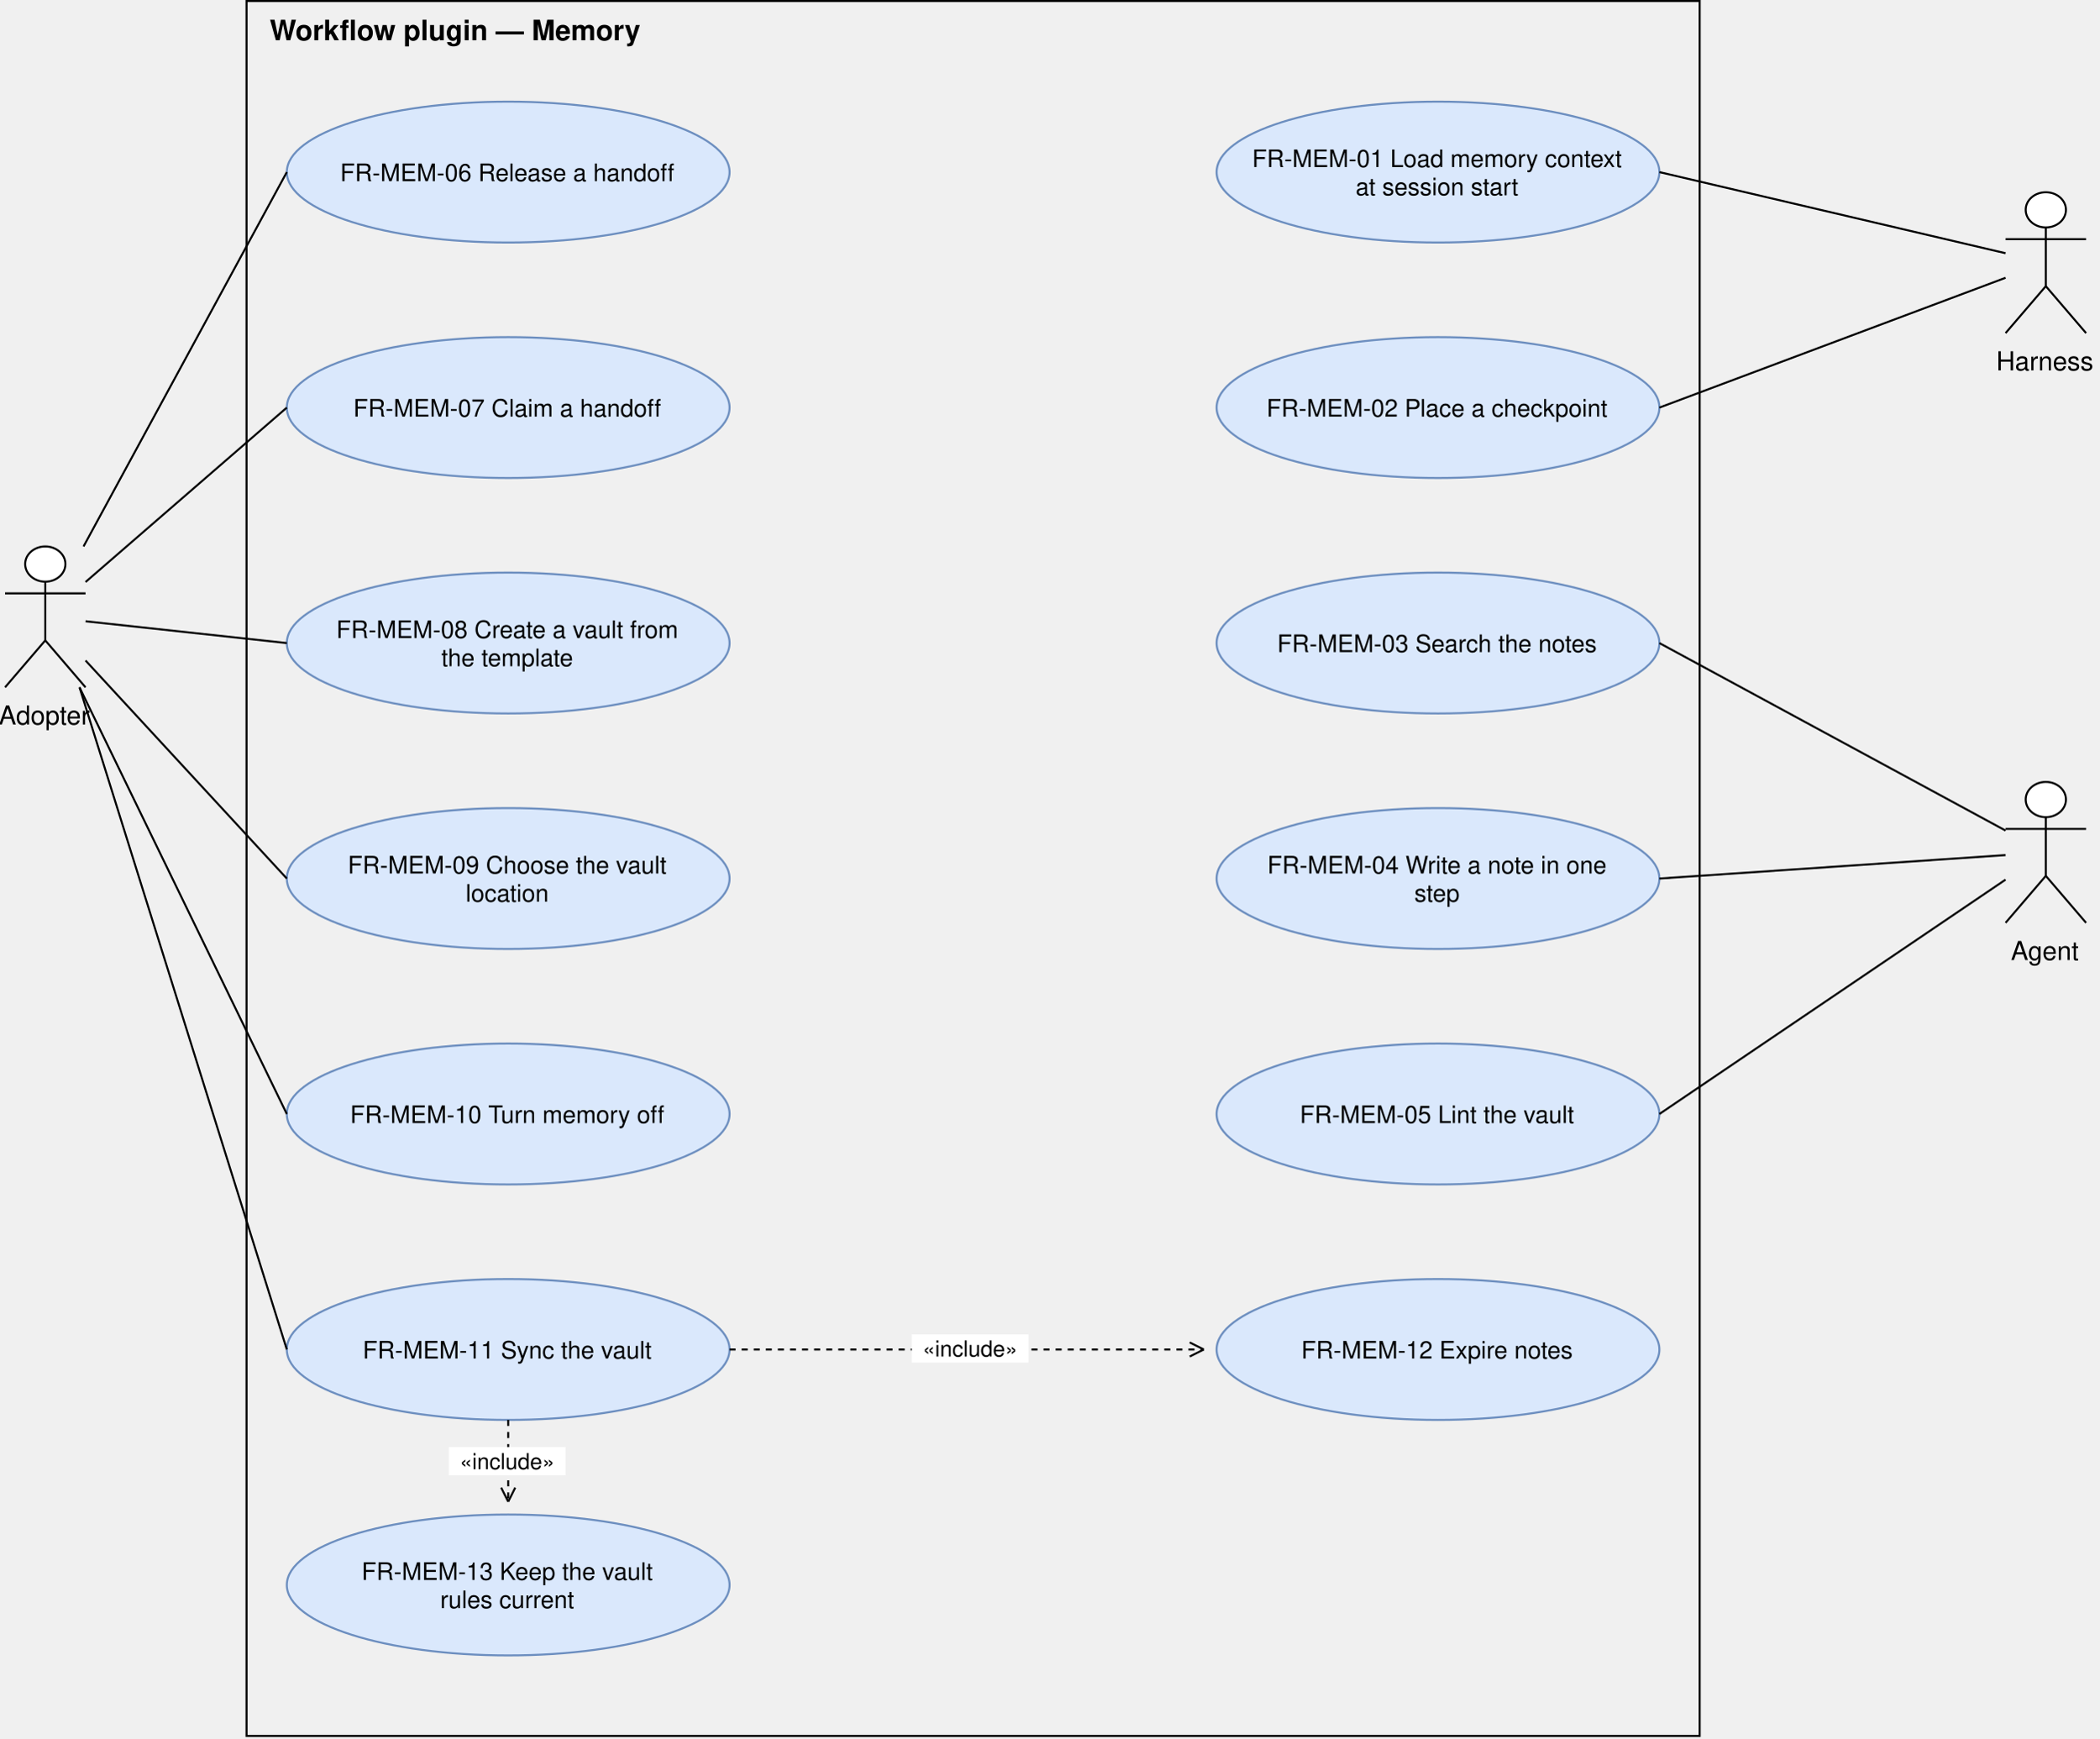
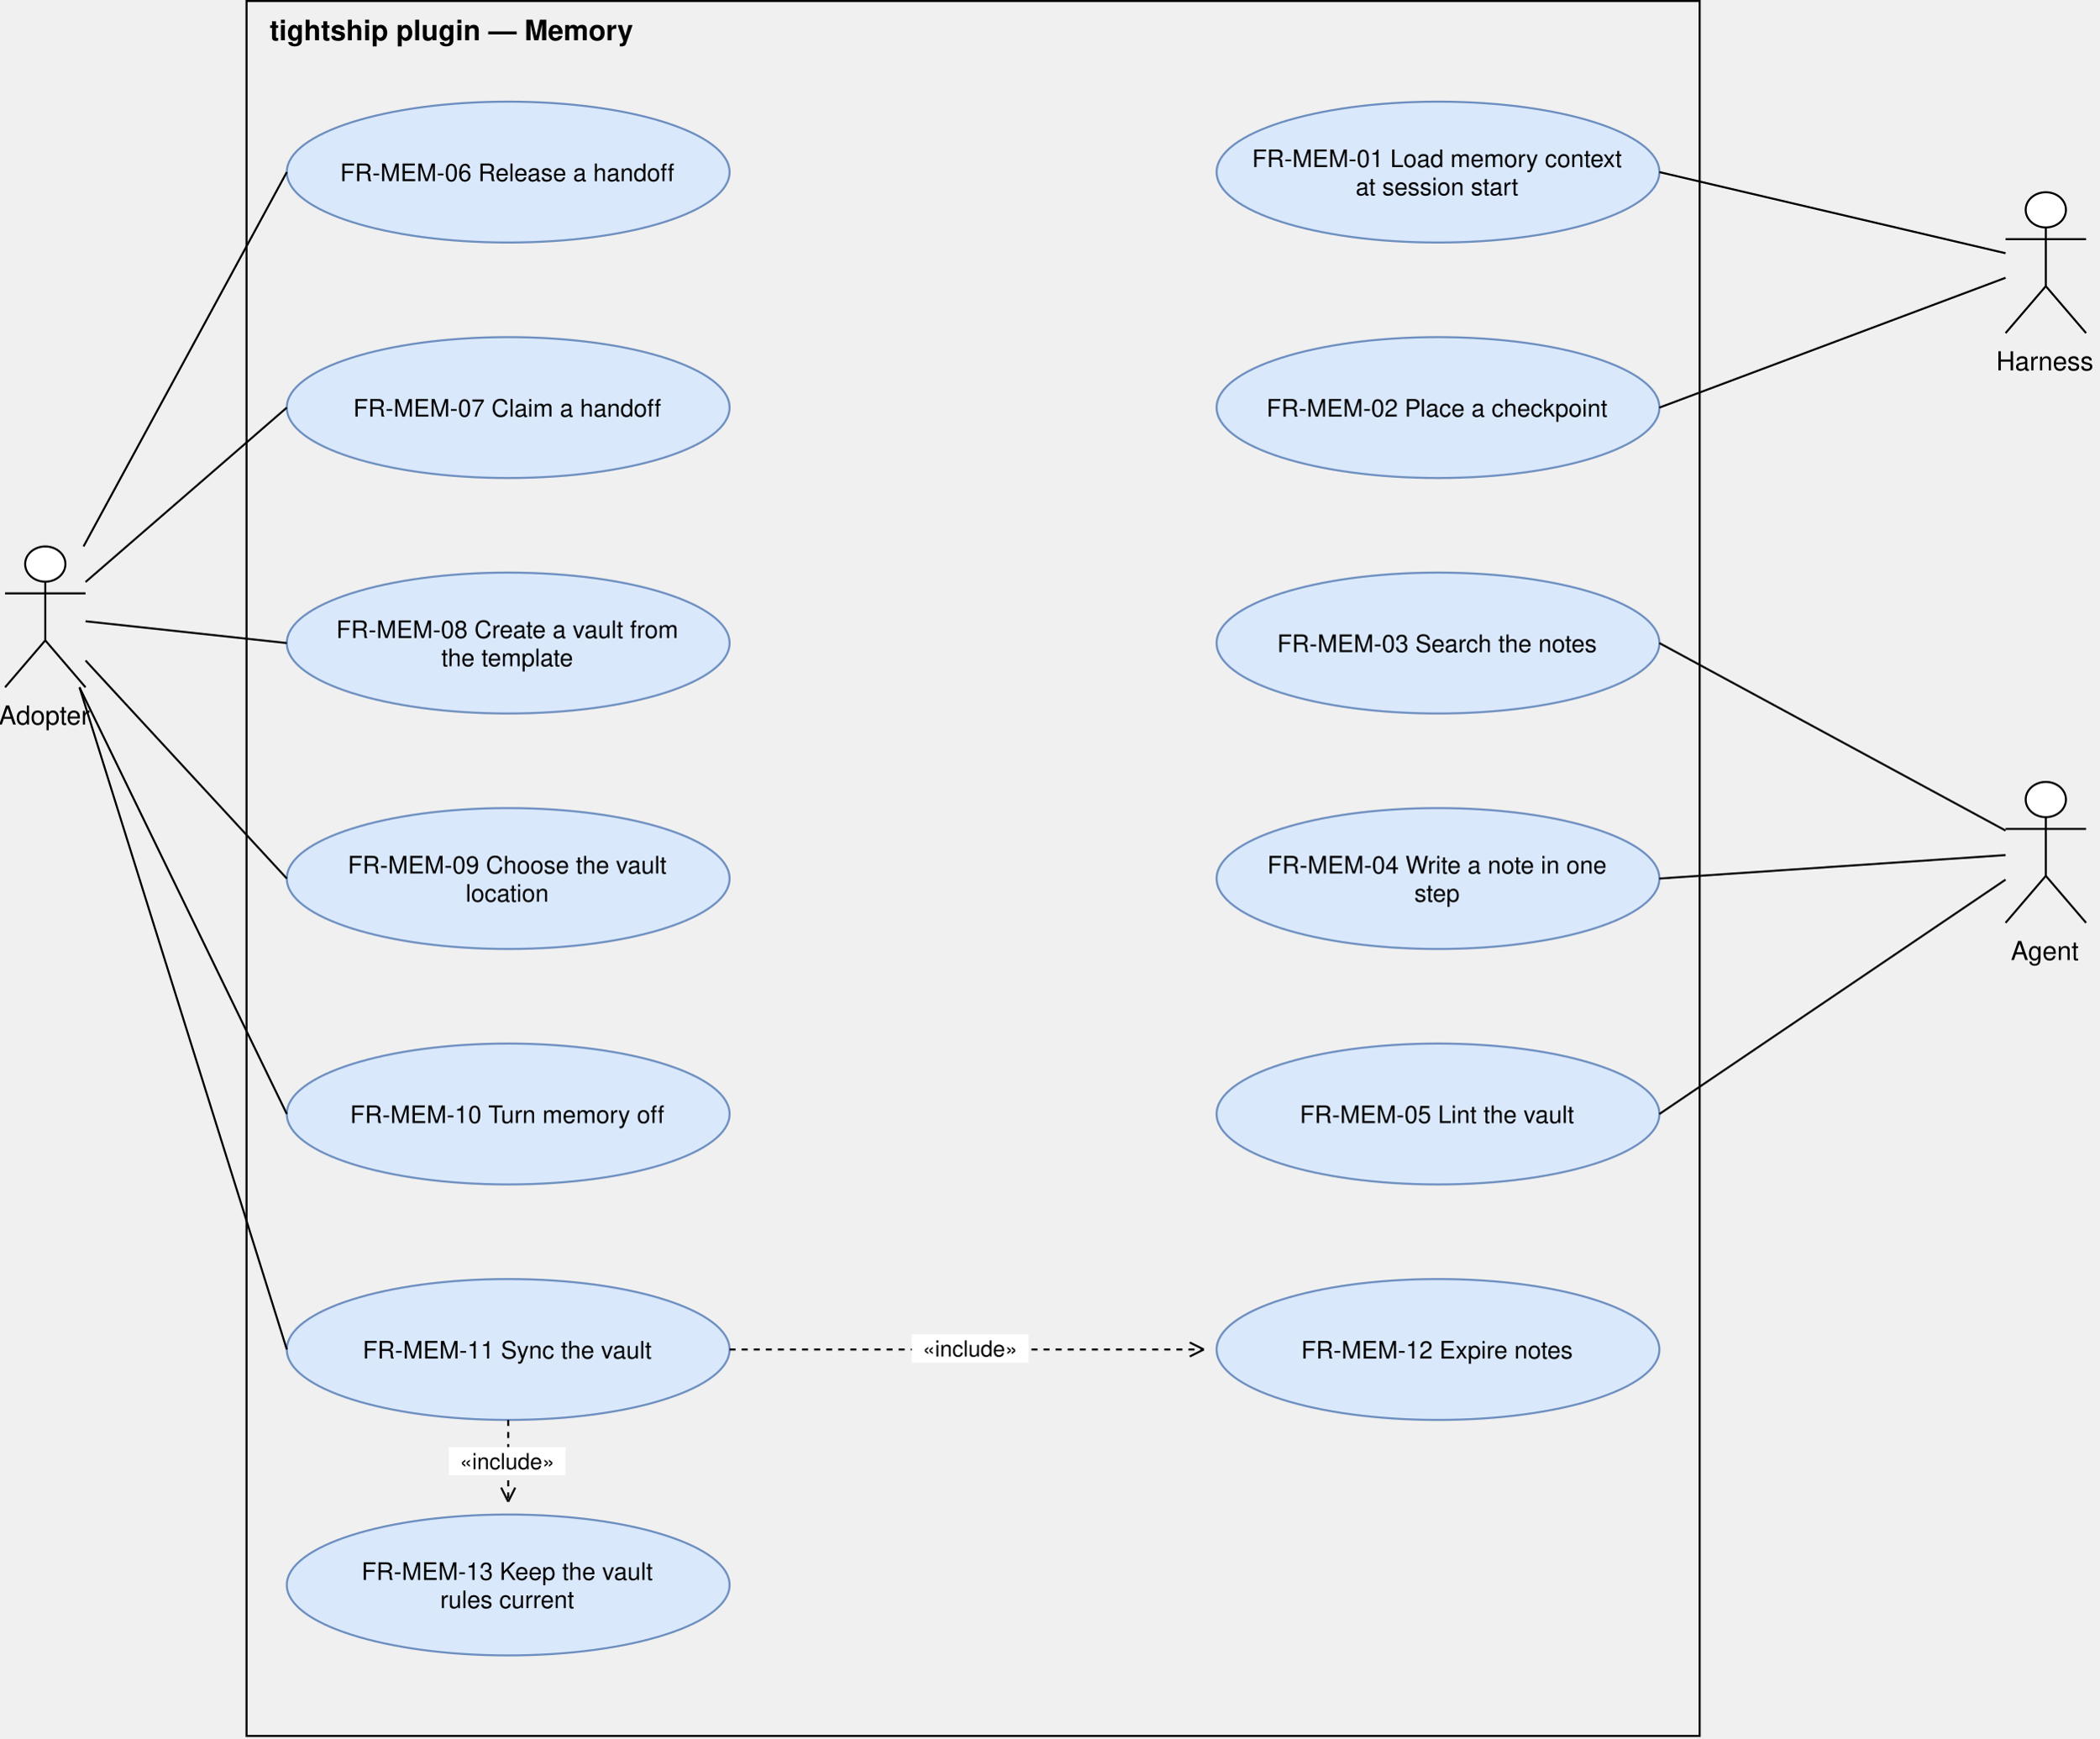
- <svg xmlns="http://www.w3.org/2000/svg" style="background: transparent; background-color: transparent; color-scheme: light;" version="1.1" width="1043px" height="864px" viewBox="0 0 1043 864" content="&lt;mxfile host=&quot;Electron&quot;&gt;&#10;  &lt;diagram name=&quot;Page-1&quot; id=&quot;0&quot;&gt;&#10;    &lt;mxGraphModel dx=&quot;-583&quot; dy=&quot;-210&quot; grid=&quot;0&quot; gridSize=&quot;10&quot; guides=&quot;1&quot; tooltips=&quot;1&quot; connect=&quot;1&quot; arrows=&quot;1&quot; fold=&quot;0&quot; page=&quot;0&quot; pageScale=&quot;1&quot; pageWidth=&quot;850&quot; pageHeight=&quot;1100&quot; background=&quot;#ffffff&quot; math=&quot;0&quot; shadow=&quot;0&quot;&gt;&#10;      &lt;root&gt;&#10;        &lt;mxCell id=&quot;0&quot; /&gt;&#10;        &lt;mxCell id=&quot;1&quot; parent=&quot;0&quot; /&gt;&#10;        &lt;mxCell id=&quot;c2&quot; parent=&quot;1&quot; style=&quot;rounded=0;fillColor=none;verticalAlign=top;align=left;spacingLeft=10;fontStyle=1;fontSize=14;html=0;&quot; value=&quot;Workflow plugin — Memory&quot; vertex=&quot;1&quot;&gt;&#10;          &lt;mxGeometry height=&quot;862&quot; width=&quot;722&quot; x=&quot;162&quot; y=&quot;41&quot; as=&quot;geometry&quot; /&gt;&#10;        &lt;/mxCell&gt;&#10;        &lt;mxCell id=&quot;c3&quot; parent=&quot;1&quot; style=&quot;ellipse;fontSize=12;fillColor=#dae8fc;strokeColor=#6c8ebf;html=0;&quot; value=&quot;FR-MEM-06 Release a handoff&quot; vertex=&quot;1&quot;&gt;&#10;          &lt;mxGeometry height=&quot;70&quot; width=&quot;220&quot; x=&quot;182&quot; y=&quot;91&quot; as=&quot;geometry&quot; /&gt;&#10;        &lt;/mxCell&gt;&#10;        &lt;mxCell id=&quot;c4&quot; parent=&quot;1&quot; style=&quot;ellipse;fontSize=12;fillColor=#dae8fc;strokeColor=#6c8ebf;html=0;&quot; value=&quot;FR-MEM-07 Claim a handoff&quot; vertex=&quot;1&quot;&gt;&#10;          &lt;mxGeometry height=&quot;70&quot; width=&quot;220&quot; x=&quot;182&quot; y=&quot;208&quot; as=&quot;geometry&quot; /&gt;&#10;        &lt;/mxCell&gt;&#10;        &lt;mxCell id=&quot;c5&quot; parent=&quot;1&quot; style=&quot;ellipse;fontSize=12;fillColor=#dae8fc;strokeColor=#6c8ebf;html=0;&quot; value=&quot;FR-MEM-08 Create a vault from&amp;#xa;the template&quot; vertex=&quot;1&quot;&gt;&#10;          &lt;mxGeometry height=&quot;70&quot; width=&quot;220&quot; x=&quot;182&quot; y=&quot;325&quot; as=&quot;geometry&quot; /&gt;&#10;        &lt;/mxCell&gt;&#10;        &lt;mxCell id=&quot;c6&quot; parent=&quot;1&quot; style=&quot;ellipse;fontSize=12;fillColor=#dae8fc;strokeColor=#6c8ebf;html=0;&quot; value=&quot;FR-MEM-09 Choose the vault&amp;#xa;location&quot; vertex=&quot;1&quot;&gt;&#10;          &lt;mxGeometry height=&quot;70&quot; width=&quot;220&quot; x=&quot;182&quot; y=&quot;442&quot; as=&quot;geometry&quot; /&gt;&#10;        &lt;/mxCell&gt;&#10;        &lt;mxCell id=&quot;c7&quot; parent=&quot;1&quot; style=&quot;ellipse;fontSize=12;fillColor=#dae8fc;strokeColor=#6c8ebf;html=0;&quot; value=&quot;FR-MEM-10 Turn memory off&quot; vertex=&quot;1&quot;&gt;&#10;          &lt;mxGeometry height=&quot;70&quot; width=&quot;220&quot; x=&quot;182&quot; y=&quot;559&quot; as=&quot;geometry&quot; /&gt;&#10;        &lt;/mxCell&gt;&#10;        &lt;mxCell id=&quot;c8&quot; parent=&quot;1&quot; style=&quot;ellipse;fontSize=12;fillColor=#dae8fc;strokeColor=#6c8ebf;html=0;&quot; value=&quot;FR-MEM-01 Load memory context&amp;#xa;at session start&quot; vertex=&quot;1&quot;&gt;&#10;          &lt;mxGeometry height=&quot;70&quot; width=&quot;220&quot; x=&quot;644&quot; y=&quot;91&quot; as=&quot;geometry&quot; /&gt;&#10;        &lt;/mxCell&gt;&#10;        &lt;mxCell id=&quot;c9&quot; parent=&quot;1&quot; style=&quot;ellipse;fontSize=12;fillColor=#dae8fc;strokeColor=#6c8ebf;html=0;&quot; value=&quot;FR-MEM-02 Place a checkpoint&quot; vertex=&quot;1&quot;&gt;&#10;          &lt;mxGeometry height=&quot;70&quot; width=&quot;220&quot; x=&quot;644&quot; y=&quot;208&quot; as=&quot;geometry&quot; /&gt;&#10;        &lt;/mxCell&gt;&#10;        &lt;mxCell id=&quot;c10&quot; parent=&quot;1&quot; style=&quot;ellipse;fontSize=12;fillColor=#dae8fc;strokeColor=#6c8ebf;html=0;&quot; value=&quot;FR-MEM-03 Search the notes&quot; vertex=&quot;1&quot;&gt;&#10;          &lt;mxGeometry height=&quot;70&quot; width=&quot;220&quot; x=&quot;644&quot; y=&quot;325&quot; as=&quot;geometry&quot; /&gt;&#10;        &lt;/mxCell&gt;&#10;        &lt;mxCell id=&quot;c11&quot; parent=&quot;1&quot; style=&quot;ellipse;fontSize=12;fillColor=#dae8fc;strokeColor=#6c8ebf;html=0;&quot; value=&quot;FR-MEM-04 Write a note in one&amp;#xa;step&quot; vertex=&quot;1&quot;&gt;&#10;          &lt;mxGeometry height=&quot;70&quot; width=&quot;220&quot; x=&quot;644&quot; y=&quot;442&quot; as=&quot;geometry&quot; /&gt;&#10;        &lt;/mxCell&gt;&#10;        &lt;mxCell id=&quot;c12&quot; parent=&quot;1&quot; style=&quot;ellipse;fontSize=12;fillColor=#dae8fc;strokeColor=#6c8ebf;html=0;&quot; value=&quot;FR-MEM-05 Lint the vault&quot; vertex=&quot;1&quot;&gt;&#10;          &lt;mxGeometry height=&quot;70&quot; width=&quot;220&quot; x=&quot;644&quot; y=&quot;559&quot; as=&quot;geometry&quot; /&gt;&#10;        &lt;/mxCell&gt;&#10;        &lt;mxCell id=&quot;c13&quot; parent=&quot;1&quot; style=&quot;shape=umlActor;verticalLabelPosition=bottom;verticalAlign=top;fontSize=13;html=0;&quot; value=&quot;Adopter&quot; vertex=&quot;1&quot;&gt;&#10;          &lt;mxGeometry height=&quot;70&quot; width=&quot;40&quot; x=&quot;42&quot; y=&quot;312&quot; as=&quot;geometry&quot; /&gt;&#10;        &lt;/mxCell&gt;&#10;        &lt;mxCell id=&quot;c14&quot; edge=&quot;1&quot; parent=&quot;1&quot; source=&quot;c13&quot; style=&quot;endArrow=none;entryX=0;entryY=0.5;html=0;fontSize=11;labelBackgroundColor=#ffffff;&quot; target=&quot;c3&quot; value=&quot;&quot;&gt;&#10;          &lt;mxGeometry relative=&quot;1&quot; as=&quot;geometry&quot; /&gt;&#10;        &lt;/mxCell&gt;&#10;        &lt;mxCell id=&quot;c15&quot; edge=&quot;1&quot; parent=&quot;1&quot; source=&quot;c13&quot; style=&quot;endArrow=none;entryX=0;entryY=0.5;html=0;fontSize=11;labelBackgroundColor=#ffffff;&quot; target=&quot;c4&quot; value=&quot;&quot;&gt;&#10;          &lt;mxGeometry relative=&quot;1&quot; as=&quot;geometry&quot; /&gt;&#10;        &lt;/mxCell&gt;&#10;        &lt;mxCell id=&quot;c16&quot; edge=&quot;1&quot; parent=&quot;1&quot; source=&quot;c13&quot; style=&quot;endArrow=none;entryX=0;entryY=0.5;html=0;fontSize=11;labelBackgroundColor=#ffffff;&quot; target=&quot;c5&quot; value=&quot;&quot;&gt;&#10;          &lt;mxGeometry relative=&quot;1&quot; as=&quot;geometry&quot; /&gt;&#10;        &lt;/mxCell&gt;&#10;        &lt;mxCell id=&quot;c17&quot; edge=&quot;1&quot; parent=&quot;1&quot; source=&quot;c13&quot; style=&quot;endArrow=none;entryX=0;entryY=0.5;html=0;fontSize=11;labelBackgroundColor=#ffffff;&quot; target=&quot;c6&quot; value=&quot;&quot;&gt;&#10;          &lt;mxGeometry relative=&quot;1&quot; as=&quot;geometry&quot; /&gt;&#10;        &lt;/mxCell&gt;&#10;        &lt;mxCell id=&quot;c18&quot; edge=&quot;1&quot; parent=&quot;1&quot; source=&quot;c13&quot; style=&quot;endArrow=none;entryX=0;entryY=0.5;html=0;fontSize=11;labelBackgroundColor=#ffffff;&quot; target=&quot;c7&quot; value=&quot;&quot;&gt;&#10;          &lt;mxGeometry relative=&quot;1&quot; as=&quot;geometry&quot; /&gt;&#10;        &lt;/mxCell&gt;&#10;        &lt;mxCell id=&quot;c19&quot; parent=&quot;1&quot; style=&quot;shape=umlActor;verticalLabelPosition=bottom;verticalAlign=top;fontSize=13;html=0;&quot; value=&quot;Harness&quot; vertex=&quot;1&quot;&gt;&#10;          &lt;mxGeometry height=&quot;70&quot; width=&quot;40&quot; x=&quot;1036&quot; y=&quot;136&quot; as=&quot;geometry&quot; /&gt;&#10;        &lt;/mxCell&gt;&#10;        &lt;mxCell id=&quot;c20&quot; edge=&quot;1&quot; parent=&quot;1&quot; source=&quot;c19&quot; style=&quot;endArrow=none;entryX=1;entryY=0.5;html=0;fontSize=11;labelBackgroundColor=#ffffff;&quot; target=&quot;c8&quot; value=&quot;&quot;&gt;&#10;          &lt;mxGeometry relative=&quot;1&quot; as=&quot;geometry&quot; /&gt;&#10;        &lt;/mxCell&gt;&#10;        &lt;mxCell id=&quot;c21&quot; edge=&quot;1&quot; parent=&quot;1&quot; source=&quot;c19&quot; style=&quot;endArrow=none;entryX=1;entryY=0.5;html=0;fontSize=11;labelBackgroundColor=#ffffff;&quot; target=&quot;c9&quot; value=&quot;&quot;&gt;&#10;          &lt;mxGeometry relative=&quot;1&quot; as=&quot;geometry&quot; /&gt;&#10;        &lt;/mxCell&gt;&#10;        &lt;mxCell id=&quot;c22&quot; parent=&quot;1&quot; style=&quot;shape=umlActor;verticalLabelPosition=bottom;verticalAlign=top;fontSize=13;html=0;&quot; value=&quot;Agent&quot; vertex=&quot;1&quot;&gt;&#10;          &lt;mxGeometry height=&quot;70&quot; width=&quot;40&quot; x=&quot;1036&quot; y=&quot;429&quot; as=&quot;geometry&quot; /&gt;&#10;        &lt;/mxCell&gt;&#10;        &lt;mxCell id=&quot;c23&quot; edge=&quot;1&quot; parent=&quot;1&quot; source=&quot;c22&quot; style=&quot;endArrow=none;entryX=1;entryY=0.5;html=0;fontSize=11;labelBackgroundColor=#ffffff;&quot; target=&quot;c10&quot; value=&quot;&quot;&gt;&#10;          &lt;mxGeometry relative=&quot;1&quot; as=&quot;geometry&quot; /&gt;&#10;        &lt;/mxCell&gt;&#10;        &lt;mxCell id=&quot;c24&quot; edge=&quot;1&quot; parent=&quot;1&quot; source=&quot;c22&quot; style=&quot;endArrow=none;entryX=1;entryY=0.5;html=0;fontSize=11;labelBackgroundColor=#ffffff;&quot; target=&quot;c11&quot; value=&quot;&quot;&gt;&#10;          &lt;mxGeometry relative=&quot;1&quot; as=&quot;geometry&quot; /&gt;&#10;        &lt;/mxCell&gt;&#10;        &lt;mxCell id=&quot;c25&quot; edge=&quot;1&quot; parent=&quot;1&quot; source=&quot;c22&quot; style=&quot;endArrow=none;entryX=1;entryY=0.5;html=0;fontSize=11;labelBackgroundColor=#ffffff;&quot; target=&quot;c12&quot; value=&quot;&quot;&gt;&#10;          &lt;mxGeometry relative=&quot;1&quot; as=&quot;geometry&quot; /&gt;&#10;        &lt;/mxCell&gt;&#10;        &lt;mxCell id=&quot;c26&quot; parent=&quot;1&quot; style=&quot;ellipse;fontSize=12;fillColor=#dae8fc;strokeColor=#6c8ebf;html=0;&quot; value=&quot;FR-MEM-11 Sync the vault&quot; vertex=&quot;1&quot;&gt;&#10;          &lt;mxGeometry height=&quot;70&quot; width=&quot;220&quot; x=&quot;182&quot; y=&quot;676&quot; as=&quot;geometry&quot; /&gt;&#10;        &lt;/mxCell&gt;&#10;        &lt;mxCell id=&quot;c27&quot; edge=&quot;1&quot; parent=&quot;1&quot; source=&quot;c13&quot; style=&quot;endArrow=none;entryX=0;entryY=0.5;html=0;fontSize=11;labelBackgroundColor=#ffffff;&quot; target=&quot;c26&quot; value=&quot;&quot;&gt;&#10;          &lt;mxGeometry relative=&quot;1&quot; as=&quot;geometry&quot; /&gt;&#10;        &lt;/mxCell&gt;&#10;        &lt;mxCell id=&quot;c28&quot; parent=&quot;1&quot; style=&quot;ellipse;fontSize=12;fillColor=#dae8fc;strokeColor=#6c8ebf;html=0;&quot; value=&quot;FR-MEM-12 Expire notes&quot; vertex=&quot;1&quot;&gt;&#10;          &lt;mxGeometry height=&quot;70&quot; width=&quot;220&quot; x=&quot;644&quot; y=&quot;676&quot; as=&quot;geometry&quot; /&gt;&#10;        &lt;/mxCell&gt;&#10;        &lt;mxCell id=&quot;c29&quot; parent=&quot;1&quot; style=&quot;ellipse;fontSize=12;fillColor=#dae8fc;strokeColor=#6c8ebf;html=0;&quot; value=&quot;FR-MEM-13 Keep the vault&amp;amp;#xa;rules current&quot; vertex=&quot;1&quot;&gt;&#10;          &lt;mxGeometry height=&quot;70&quot; width=&quot;220&quot; x=&quot;182&quot; y=&quot;793&quot; as=&quot;geometry&quot; /&gt;&#10;        &lt;/mxCell&gt;&#10;        &lt;mxCell id=&quot;c30&quot; edge=&quot;1&quot; parent=&quot;1&quot; source=&quot;c26&quot; style=&quot;endArrow=open;dashed=1;html=0;fontSize=11;labelBackgroundColor=#ffffff;exitX=1;exitY=0.5;entryX=0;entryY=0.5;&quot; target=&quot;c28&quot; value=&quot;«include»&quot;&gt;&#10;          &lt;mxGeometry relative=&quot;1&quot; as=&quot;geometry&quot; /&gt;&#10;        &lt;/mxCell&gt;&#10;        &lt;mxCell id=&quot;c31&quot; edge=&quot;1&quot; parent=&quot;1&quot; source=&quot;c26&quot; style=&quot;endArrow=open;dashed=1;html=0;fontSize=11;labelBackgroundColor=#ffffff;exitX=0.5;exitY=1;entryX=0.5;entryY=0;&quot; target=&quot;c29&quot; value=&quot;«include»&quot;&gt;&#10;          &lt;mxGeometry relative=&quot;1&quot; as=&quot;geometry&quot; /&gt;&#10;        &lt;/mxCell&gt;&#10;      &lt;/root&gt;&#10;    &lt;/mxGraphModel&gt;&#10;  &lt;/diagram&gt;&#10;&lt;/mxfile&gt;&#10;">
+ <svg xmlns="http://www.w3.org/2000/svg" style="background: transparent; background-color: transparent; color-scheme: light;" version="1.1" width="1043px" height="864px" viewBox="0 0 1043 864" content="&lt;mxfile host=&quot;Electron&quot;&gt;&#10;  &lt;diagram name=&quot;Page-1&quot; id=&quot;0&quot;&gt;&#10;    &lt;mxGraphModel dx=&quot;-583&quot; dy=&quot;-210&quot; grid=&quot;0&quot; gridSize=&quot;10&quot; guides=&quot;1&quot; tooltips=&quot;1&quot; connect=&quot;1&quot; arrows=&quot;1&quot; fold=&quot;0&quot; page=&quot;0&quot; pageScale=&quot;1&quot; pageWidth=&quot;850&quot; pageHeight=&quot;1100&quot; background=&quot;#ffffff&quot; math=&quot;0&quot; shadow=&quot;0&quot;&gt;&#10;      &lt;root&gt;&#10;        &lt;mxCell id=&quot;0&quot; /&gt;&#10;        &lt;mxCell id=&quot;1&quot; parent=&quot;0&quot; /&gt;&#10;        &lt;mxCell id=&quot;c2&quot; parent=&quot;1&quot; style=&quot;rounded=0;fillColor=none;verticalAlign=top;align=left;spacingLeft=10;fontStyle=1;fontSize=14;html=0;&quot; value=&quot;tightship plugin — Memory&quot; vertex=&quot;1&quot;&gt;&#10;          &lt;mxGeometry height=&quot;862&quot; width=&quot;722&quot; x=&quot;162&quot; y=&quot;41&quot; as=&quot;geometry&quot; /&gt;&#10;        &lt;/mxCell&gt;&#10;        &lt;mxCell id=&quot;c3&quot; parent=&quot;1&quot; style=&quot;ellipse;fontSize=12;fillColor=#dae8fc;strokeColor=#6c8ebf;html=0;&quot; value=&quot;FR-MEM-06 Release a handoff&quot; vertex=&quot;1&quot;&gt;&#10;          &lt;mxGeometry height=&quot;70&quot; width=&quot;220&quot; x=&quot;182&quot; y=&quot;91&quot; as=&quot;geometry&quot; /&gt;&#10;        &lt;/mxCell&gt;&#10;        &lt;mxCell id=&quot;c4&quot; parent=&quot;1&quot; style=&quot;ellipse;fontSize=12;fillColor=#dae8fc;strokeColor=#6c8ebf;html=0;&quot; value=&quot;FR-MEM-07 Claim a handoff&quot; vertex=&quot;1&quot;&gt;&#10;          &lt;mxGeometry height=&quot;70&quot; width=&quot;220&quot; x=&quot;182&quot; y=&quot;208&quot; as=&quot;geometry&quot; /&gt;&#10;        &lt;/mxCell&gt;&#10;        &lt;mxCell id=&quot;c5&quot; parent=&quot;1&quot; style=&quot;ellipse;fontSize=12;fillColor=#dae8fc;strokeColor=#6c8ebf;html=0;&quot; value=&quot;FR-MEM-08 Create a vault from&amp;#xa;the template&quot; vertex=&quot;1&quot;&gt;&#10;          &lt;mxGeometry height=&quot;70&quot; width=&quot;220&quot; x=&quot;182&quot; y=&quot;325&quot; as=&quot;geometry&quot; /&gt;&#10;        &lt;/mxCell&gt;&#10;        &lt;mxCell id=&quot;c6&quot; parent=&quot;1&quot; style=&quot;ellipse;fontSize=12;fillColor=#dae8fc;strokeColor=#6c8ebf;html=0;&quot; value=&quot;FR-MEM-09 Choose the vault&amp;#xa;location&quot; vertex=&quot;1&quot;&gt;&#10;          &lt;mxGeometry height=&quot;70&quot; width=&quot;220&quot; x=&quot;182&quot; y=&quot;442&quot; as=&quot;geometry&quot; /&gt;&#10;        &lt;/mxCell&gt;&#10;        &lt;mxCell id=&quot;c7&quot; parent=&quot;1&quot; style=&quot;ellipse;fontSize=12;fillColor=#dae8fc;strokeColor=#6c8ebf;html=0;&quot; value=&quot;FR-MEM-10 Turn memory off&quot; vertex=&quot;1&quot;&gt;&#10;          &lt;mxGeometry height=&quot;70&quot; width=&quot;220&quot; x=&quot;182&quot; y=&quot;559&quot; as=&quot;geometry&quot; /&gt;&#10;        &lt;/mxCell&gt;&#10;        &lt;mxCell id=&quot;c8&quot; parent=&quot;1&quot; style=&quot;ellipse;fontSize=12;fillColor=#dae8fc;strokeColor=#6c8ebf;html=0;&quot; value=&quot;FR-MEM-01 Load memory context&amp;#xa;at session start&quot; vertex=&quot;1&quot;&gt;&#10;          &lt;mxGeometry height=&quot;70&quot; width=&quot;220&quot; x=&quot;644&quot; y=&quot;91&quot; as=&quot;geometry&quot; /&gt;&#10;        &lt;/mxCell&gt;&#10;        &lt;mxCell id=&quot;c9&quot; parent=&quot;1&quot; style=&quot;ellipse;fontSize=12;fillColor=#dae8fc;strokeColor=#6c8ebf;html=0;&quot; value=&quot;FR-MEM-02 Place a checkpoint&quot; vertex=&quot;1&quot;&gt;&#10;          &lt;mxGeometry height=&quot;70&quot; width=&quot;220&quot; x=&quot;644&quot; y=&quot;208&quot; as=&quot;geometry&quot; /&gt;&#10;        &lt;/mxCell&gt;&#10;        &lt;mxCell id=&quot;c10&quot; parent=&quot;1&quot; style=&quot;ellipse;fontSize=12;fillColor=#dae8fc;strokeColor=#6c8ebf;html=0;&quot; value=&quot;FR-MEM-03 Search the notes&quot; vertex=&quot;1&quot;&gt;&#10;          &lt;mxGeometry height=&quot;70&quot; width=&quot;220&quot; x=&quot;644&quot; y=&quot;325&quot; as=&quot;geometry&quot; /&gt;&#10;        &lt;/mxCell&gt;&#10;        &lt;mxCell id=&quot;c11&quot; parent=&quot;1&quot; style=&quot;ellipse;fontSize=12;fillColor=#dae8fc;strokeColor=#6c8ebf;html=0;&quot; value=&quot;FR-MEM-04 Write a note in one&amp;#xa;step&quot; vertex=&quot;1&quot;&gt;&#10;          &lt;mxGeometry height=&quot;70&quot; width=&quot;220&quot; x=&quot;644&quot; y=&quot;442&quot; as=&quot;geometry&quot; /&gt;&#10;        &lt;/mxCell&gt;&#10;        &lt;mxCell id=&quot;c12&quot; parent=&quot;1&quot; style=&quot;ellipse;fontSize=12;fillColor=#dae8fc;strokeColor=#6c8ebf;html=0;&quot; value=&quot;FR-MEM-05 Lint the vault&quot; vertex=&quot;1&quot;&gt;&#10;          &lt;mxGeometry height=&quot;70&quot; width=&quot;220&quot; x=&quot;644&quot; y=&quot;559&quot; as=&quot;geometry&quot; /&gt;&#10;        &lt;/mxCell&gt;&#10;        &lt;mxCell id=&quot;c13&quot; parent=&quot;1&quot; style=&quot;shape=umlActor;verticalLabelPosition=bottom;verticalAlign=top;fontSize=13;html=0;&quot; value=&quot;Adopter&quot; vertex=&quot;1&quot;&gt;&#10;          &lt;mxGeometry height=&quot;70&quot; width=&quot;40&quot; x=&quot;42&quot; y=&quot;312&quot; as=&quot;geometry&quot; /&gt;&#10;        &lt;/mxCell&gt;&#10;        &lt;mxCell id=&quot;c14&quot; edge=&quot;1&quot; parent=&quot;1&quot; source=&quot;c13&quot; style=&quot;endArrow=none;entryX=0;entryY=0.5;html=0;fontSize=11;labelBackgroundColor=#ffffff;&quot; target=&quot;c3&quot; value=&quot;&quot;&gt;&#10;          &lt;mxGeometry relative=&quot;1&quot; as=&quot;geometry&quot; /&gt;&#10;        &lt;/mxCell&gt;&#10;        &lt;mxCell id=&quot;c15&quot; edge=&quot;1&quot; parent=&quot;1&quot; source=&quot;c13&quot; style=&quot;endArrow=none;entryX=0;entryY=0.5;html=0;fontSize=11;labelBackgroundColor=#ffffff;&quot; target=&quot;c4&quot; value=&quot;&quot;&gt;&#10;          &lt;mxGeometry relative=&quot;1&quot; as=&quot;geometry&quot; /&gt;&#10;        &lt;/mxCell&gt;&#10;        &lt;mxCell id=&quot;c16&quot; edge=&quot;1&quot; parent=&quot;1&quot; source=&quot;c13&quot; style=&quot;endArrow=none;entryX=0;entryY=0.5;html=0;fontSize=11;labelBackgroundColor=#ffffff;&quot; target=&quot;c5&quot; value=&quot;&quot;&gt;&#10;          &lt;mxGeometry relative=&quot;1&quot; as=&quot;geometry&quot; /&gt;&#10;        &lt;/mxCell&gt;&#10;        &lt;mxCell id=&quot;c17&quot; edge=&quot;1&quot; parent=&quot;1&quot; source=&quot;c13&quot; style=&quot;endArrow=none;entryX=0;entryY=0.5;html=0;fontSize=11;labelBackgroundColor=#ffffff;&quot; target=&quot;c6&quot; value=&quot;&quot;&gt;&#10;          &lt;mxGeometry relative=&quot;1&quot; as=&quot;geometry&quot; /&gt;&#10;        &lt;/mxCell&gt;&#10;        &lt;mxCell id=&quot;c18&quot; edge=&quot;1&quot; parent=&quot;1&quot; source=&quot;c13&quot; style=&quot;endArrow=none;entryX=0;entryY=0.5;html=0;fontSize=11;labelBackgroundColor=#ffffff;&quot; target=&quot;c7&quot; value=&quot;&quot;&gt;&#10;          &lt;mxGeometry relative=&quot;1&quot; as=&quot;geometry&quot; /&gt;&#10;        &lt;/mxCell&gt;&#10;        &lt;mxCell id=&quot;c19&quot; parent=&quot;1&quot; style=&quot;shape=umlActor;verticalLabelPosition=bottom;verticalAlign=top;fontSize=13;html=0;&quot; value=&quot;Harness&quot; vertex=&quot;1&quot;&gt;&#10;          &lt;mxGeometry height=&quot;70&quot; width=&quot;40&quot; x=&quot;1036&quot; y=&quot;136&quot; as=&quot;geometry&quot; /&gt;&#10;        &lt;/mxCell&gt;&#10;        &lt;mxCell id=&quot;c20&quot; edge=&quot;1&quot; parent=&quot;1&quot; source=&quot;c19&quot; style=&quot;endArrow=none;entryX=1;entryY=0.5;html=0;fontSize=11;labelBackgroundColor=#ffffff;&quot; target=&quot;c8&quot; value=&quot;&quot;&gt;&#10;          &lt;mxGeometry relative=&quot;1&quot; as=&quot;geometry&quot; /&gt;&#10;        &lt;/mxCell&gt;&#10;        &lt;mxCell id=&quot;c21&quot; edge=&quot;1&quot; parent=&quot;1&quot; source=&quot;c19&quot; style=&quot;endArrow=none;entryX=1;entryY=0.5;html=0;fontSize=11;labelBackgroundColor=#ffffff;&quot; target=&quot;c9&quot; value=&quot;&quot;&gt;&#10;          &lt;mxGeometry relative=&quot;1&quot; as=&quot;geometry&quot; /&gt;&#10;        &lt;/mxCell&gt;&#10;        &lt;mxCell id=&quot;c22&quot; parent=&quot;1&quot; style=&quot;shape=umlActor;verticalLabelPosition=bottom;verticalAlign=top;fontSize=13;html=0;&quot; value=&quot;Agent&quot; vertex=&quot;1&quot;&gt;&#10;          &lt;mxGeometry height=&quot;70&quot; width=&quot;40&quot; x=&quot;1036&quot; y=&quot;429&quot; as=&quot;geometry&quot; /&gt;&#10;        &lt;/mxCell&gt;&#10;        &lt;mxCell id=&quot;c23&quot; edge=&quot;1&quot; parent=&quot;1&quot; source=&quot;c22&quot; style=&quot;endArrow=none;entryX=1;entryY=0.5;html=0;fontSize=11;labelBackgroundColor=#ffffff;&quot; target=&quot;c10&quot; value=&quot;&quot;&gt;&#10;          &lt;mxGeometry relative=&quot;1&quot; as=&quot;geometry&quot; /&gt;&#10;        &lt;/mxCell&gt;&#10;        &lt;mxCell id=&quot;c24&quot; edge=&quot;1&quot; parent=&quot;1&quot; source=&quot;c22&quot; style=&quot;endArrow=none;entryX=1;entryY=0.5;html=0;fontSize=11;labelBackgroundColor=#ffffff;&quot; target=&quot;c11&quot; value=&quot;&quot;&gt;&#10;          &lt;mxGeometry relative=&quot;1&quot; as=&quot;geometry&quot; /&gt;&#10;        &lt;/mxCell&gt;&#10;        &lt;mxCell id=&quot;c25&quot; edge=&quot;1&quot; parent=&quot;1&quot; source=&quot;c22&quot; style=&quot;endArrow=none;entryX=1;entryY=0.5;html=0;fontSize=11;labelBackgroundColor=#ffffff;&quot; target=&quot;c12&quot; value=&quot;&quot;&gt;&#10;          &lt;mxGeometry relative=&quot;1&quot; as=&quot;geometry&quot; /&gt;&#10;        &lt;/mxCell&gt;&#10;        &lt;mxCell id=&quot;c26&quot; parent=&quot;1&quot; style=&quot;ellipse;fontSize=12;fillColor=#dae8fc;strokeColor=#6c8ebf;html=0;&quot; value=&quot;FR-MEM-11 Sync the vault&quot; vertex=&quot;1&quot;&gt;&#10;          &lt;mxGeometry height=&quot;70&quot; width=&quot;220&quot; x=&quot;182&quot; y=&quot;676&quot; as=&quot;geometry&quot; /&gt;&#10;        &lt;/mxCell&gt;&#10;        &lt;mxCell id=&quot;c27&quot; edge=&quot;1&quot; parent=&quot;1&quot; source=&quot;c13&quot; style=&quot;endArrow=none;entryX=0;entryY=0.5;html=0;fontSize=11;labelBackgroundColor=#ffffff;&quot; target=&quot;c26&quot; value=&quot;&quot;&gt;&#10;          &lt;mxGeometry relative=&quot;1&quot; as=&quot;geometry&quot; /&gt;&#10;        &lt;/mxCell&gt;&#10;        &lt;mxCell id=&quot;c28&quot; parent=&quot;1&quot; style=&quot;ellipse;fontSize=12;fillColor=#dae8fc;strokeColor=#6c8ebf;html=0;&quot; value=&quot;FR-MEM-12 Expire notes&quot; vertex=&quot;1&quot;&gt;&#10;          &lt;mxGeometry height=&quot;70&quot; width=&quot;220&quot; x=&quot;644&quot; y=&quot;676&quot; as=&quot;geometry&quot; /&gt;&#10;        &lt;/mxCell&gt;&#10;        &lt;mxCell id=&quot;c29&quot; parent=&quot;1&quot; style=&quot;ellipse;fontSize=12;fillColor=#dae8fc;strokeColor=#6c8ebf;html=0;&quot; value=&quot;FR-MEM-13 Keep the vault&amp;amp;#xa;rules current&quot; vertex=&quot;1&quot;&gt;&#10;          &lt;mxGeometry height=&quot;70&quot; width=&quot;220&quot; x=&quot;182&quot; y=&quot;793&quot; as=&quot;geometry&quot; /&gt;&#10;        &lt;/mxCell&gt;&#10;        &lt;mxCell id=&quot;c30&quot; edge=&quot;1&quot; parent=&quot;1&quot; source=&quot;c26&quot; style=&quot;endArrow=open;dashed=1;html=0;fontSize=11;labelBackgroundColor=#ffffff;exitX=1;exitY=0.5;entryX=0;entryY=0.5;&quot; target=&quot;c28&quot; value=&quot;«include»&quot;&gt;&#10;          &lt;mxGeometry relative=&quot;1&quot; as=&quot;geometry&quot; /&gt;&#10;        &lt;/mxCell&gt;&#10;        &lt;mxCell id=&quot;c31&quot; edge=&quot;1&quot; parent=&quot;1&quot; source=&quot;c26&quot; style=&quot;endArrow=open;dashed=1;html=0;fontSize=11;labelBackgroundColor=#ffffff;exitX=0.5;exitY=1;entryX=0.5;entryY=0;&quot; target=&quot;c29&quot; value=&quot;«include»&quot;&gt;&#10;          &lt;mxGeometry relative=&quot;1&quot; as=&quot;geometry&quot; /&gt;&#10;        &lt;/mxCell&gt;&#10;      &lt;/root&gt;&#10;    &lt;/mxGraphModel&gt;&#10;  &lt;/diagram&gt;&#10;&lt;/mxfile&gt;&#10;">
  <defs />
  <g>
    <g data-cell-id="0">
      <g data-cell-id="1">
        <g data-cell-id="c2">
          <g transform="translate(0.5,0.5)">
            <rect x="122" y="0" width="722" height="862" fill="none" stroke="#000000" pointer-events="all" style="stroke: light-dark(rgb(0, 0, 0), rgb(255, 255, 255));" />
          </g>
          <g>
            <g fill="#000000" font-family="Helvetica" font-weight="bold" text-anchor="start" font-size="14px" style="fill: light-dark(rgb(0, 0, 0), rgb(255, 255, 255));">
-               <text x="134" y="20">Workflow plugin — Memory</text>
+               <text x="134" y="20">tightship plugin — Memory</text>
            </g>
          </g>
        </g>
        <g data-cell-id="c3">
          <g transform="translate(0.5,0.5)">
            <ellipse cx="252" cy="85" rx="110" ry="35" fill="#dae8fc" stroke="#6c8ebf" pointer-events="all" style="fill: light-dark(rgb(218, 232, 252), rgb(29, 41, 59)); stroke: light-dark(rgb(108, 142, 191), rgb(92, 121, 163));" />
          </g>
          <g>
            <g fill="#000000" font-family="Helvetica" text-anchor="middle" font-size="12px" style="fill: light-dark(rgb(0, 0, 0), rgb(255, 255, 255));">
              <text x="252" y="90">FR-MEM-06 Release a handoff</text>
            </g>
          </g>
        </g>
        <g data-cell-id="c4">
          <g transform="translate(0.5,0.5)">
            <ellipse cx="252" cy="202" rx="110" ry="35" fill="#dae8fc" stroke="#6c8ebf" pointer-events="all" style="fill: light-dark(rgb(218, 232, 252), rgb(29, 41, 59)); stroke: light-dark(rgb(108, 142, 191), rgb(92, 121, 163));" />
          </g>
          <g>
            <g fill="#000000" font-family="Helvetica" text-anchor="middle" font-size="12px" style="fill: light-dark(rgb(0, 0, 0), rgb(255, 255, 255));">
              <text x="252" y="207">FR-MEM-07 Claim a handoff</text>
            </g>
          </g>
        </g>
        <g data-cell-id="c5">
          <g transform="translate(0.5,0.5)">
            <ellipse cx="252" cy="319" rx="110" ry="35" fill="#dae8fc" stroke="#6c8ebf" pointer-events="all" style="fill: light-dark(rgb(218, 232, 252), rgb(29, 41, 59)); stroke: light-dark(rgb(108, 142, 191), rgb(92, 121, 163));" />
          </g>
          <g>
            <g fill="#000000" font-family="Helvetica" text-anchor="middle" font-size="12px" style="fill: light-dark(rgb(0, 0, 0), rgb(255, 255, 255));">
              <text x="252" y="317">FR-MEM-08 Create a vault from</text>
              <text x="252" y="331">the template</text>
            </g>
          </g>
        </g>
        <g data-cell-id="c6">
          <g transform="translate(0.5,0.5)">
            <ellipse cx="252" cy="436" rx="110" ry="35" fill="#dae8fc" stroke="#6c8ebf" pointer-events="all" style="fill: light-dark(rgb(218, 232, 252), rgb(29, 41, 59)); stroke: light-dark(rgb(108, 142, 191), rgb(92, 121, 163));" />
          </g>
          <g>
            <g fill="#000000" font-family="Helvetica" text-anchor="middle" font-size="12px" style="fill: light-dark(rgb(0, 0, 0), rgb(255, 255, 255));">
              <text x="252" y="434">FR-MEM-09 Choose the vault</text>
              <text x="252" y="448">location</text>
            </g>
          </g>
        </g>
        <g data-cell-id="c7">
          <g transform="translate(0.5,0.5)">
            <ellipse cx="252" cy="553" rx="110" ry="35" fill="#dae8fc" stroke="#6c8ebf" pointer-events="all" style="fill: light-dark(rgb(218, 232, 252), rgb(29, 41, 59)); stroke: light-dark(rgb(108, 142, 191), rgb(92, 121, 163));" />
          </g>
          <g>
            <g fill="#000000" font-family="Helvetica" text-anchor="middle" font-size="12px" style="fill: light-dark(rgb(0, 0, 0), rgb(255, 255, 255));">
              <text x="252" y="558">FR-MEM-10 Turn memory off</text>
            </g>
          </g>
        </g>
        <g data-cell-id="c8">
          <g transform="translate(0.5,0.5)">
            <ellipse cx="714" cy="85" rx="110" ry="35" fill="#dae8fc" stroke="#6c8ebf" pointer-events="all" style="fill: light-dark(rgb(218, 232, 252), rgb(29, 41, 59)); stroke: light-dark(rgb(108, 142, 191), rgb(92, 121, 163));" />
          </g>
          <g>
            <g fill="#000000" font-family="Helvetica" text-anchor="middle" font-size="12px" style="fill: light-dark(rgb(0, 0, 0), rgb(255, 255, 255));">
              <text x="714" y="83">FR-MEM-01 Load memory context</text>
              <text x="714" y="97">at session start</text>
            </g>
          </g>
        </g>
        <g data-cell-id="c9">
          <g transform="translate(0.5,0.5)">
            <ellipse cx="714" cy="202" rx="110" ry="35" fill="#dae8fc" stroke="#6c8ebf" pointer-events="all" style="fill: light-dark(rgb(218, 232, 252), rgb(29, 41, 59)); stroke: light-dark(rgb(108, 142, 191), rgb(92, 121, 163));" />
          </g>
          <g>
            <g fill="#000000" font-family="Helvetica" text-anchor="middle" font-size="12px" style="fill: light-dark(rgb(0, 0, 0), rgb(255, 255, 255));">
              <text x="714" y="207">FR-MEM-02 Place a checkpoint</text>
            </g>
          </g>
        </g>
        <g data-cell-id="c10">
          <g transform="translate(0.5,0.5)">
            <ellipse cx="714" cy="319" rx="110" ry="35" fill="#dae8fc" stroke="#6c8ebf" pointer-events="all" style="fill: light-dark(rgb(218, 232, 252), rgb(29, 41, 59)); stroke: light-dark(rgb(108, 142, 191), rgb(92, 121, 163));" />
          </g>
          <g>
            <g fill="#000000" font-family="Helvetica" text-anchor="middle" font-size="12px" style="fill: light-dark(rgb(0, 0, 0), rgb(255, 255, 255));">
              <text x="714" y="324">FR-MEM-03 Search the notes</text>
            </g>
          </g>
        </g>
        <g data-cell-id="c11">
          <g transform="translate(0.5,0.5)">
            <ellipse cx="714" cy="436" rx="110" ry="35" fill="#dae8fc" stroke="#6c8ebf" pointer-events="all" style="fill: light-dark(rgb(218, 232, 252), rgb(29, 41, 59)); stroke: light-dark(rgb(108, 142, 191), rgb(92, 121, 163));" />
          </g>
          <g>
            <g fill="#000000" font-family="Helvetica" text-anchor="middle" font-size="12px" style="fill: light-dark(rgb(0, 0, 0), rgb(255, 255, 255));">
              <text x="714" y="434">FR-MEM-04 Write a note in one</text>
              <text x="714" y="448">step</text>
            </g>
          </g>
        </g>
        <g data-cell-id="c12">
          <g transform="translate(0.5,0.5)">
            <ellipse cx="714" cy="553" rx="110" ry="35" fill="#dae8fc" stroke="#6c8ebf" pointer-events="all" style="fill: light-dark(rgb(218, 232, 252), rgb(29, 41, 59)); stroke: light-dark(rgb(108, 142, 191), rgb(92, 121, 163));" />
          </g>
          <g>
            <g fill="#000000" font-family="Helvetica" text-anchor="middle" font-size="12px" style="fill: light-dark(rgb(0, 0, 0), rgb(255, 255, 255));">
              <text x="714" y="558">FR-MEM-05 Lint the vault</text>
            </g>
          </g>
        </g>
        <g data-cell-id="c13">
          <g transform="translate(0.5,0.5)">
            <ellipse cx="22" cy="279.75" rx="10" ry="8.75" fill="#ffffff" stroke="#000000" pointer-events="all" style="fill: light-dark(#ffffff, var(--ge-dark-color, #121212)); stroke: light-dark(rgb(0, 0, 0), rgb(255, 255, 255));" />
            <path d="M 22 288.5 L 22 317.67 M 22 294.33 L 2 294.33 M 22 294.33 L 42 294.33 M 22 317.67 L 2 341 M 22 317.67 L 42 341" fill="none" stroke="#000000" stroke-miterlimit="10" pointer-events="all" style="stroke: light-dark(rgb(0, 0, 0), rgb(255, 255, 255));" />
          </g>
          <g>
            <g fill="#000000" font-family="Helvetica" text-anchor="middle" font-size="13px" style="fill: light-dark(rgb(0, 0, 0), rgb(255, 255, 255));">
              <text x="22" y="360">Adopter</text>
            </g>
          </g>
        </g>
        <g data-cell-id="c14">
          <g transform="translate(0.5,0.5)">
            <path d="M 41 271 L 142 85" fill="none" stroke="#000000" stroke-miterlimit="10" pointer-events="stroke" style="stroke: light-dark(rgb(0, 0, 0), rgb(255, 255, 255));" />
          </g>
        </g>
        <g data-cell-id="c15">
          <g transform="translate(0.5,0.5)">
            <path d="M 42 288.67 L 142 202" fill="none" stroke="#000000" stroke-miterlimit="10" pointer-events="stroke" style="stroke: light-dark(rgb(0, 0, 0), rgb(255, 255, 255));" />
          </g>
        </g>
        <g data-cell-id="c16">
          <g transform="translate(0.5,0.5)">
            <path d="M 42 308.17 L 142 319" fill="none" stroke="#000000" stroke-miterlimit="10" pointer-events="stroke" style="stroke: light-dark(rgb(0, 0, 0), rgb(255, 255, 255));" />
          </g>
        </g>
        <g data-cell-id="c17">
          <g transform="translate(0.5,0.5)">
            <path d="M 42 327.67 L 142 436" fill="none" stroke="#000000" stroke-miterlimit="10" pointer-events="stroke" style="stroke: light-dark(rgb(0, 0, 0), rgb(255, 255, 255));" />
          </g>
        </g>
        <g data-cell-id="c18">
          <g transform="translate(0.5,0.5)">
            <path d="M 39 341 L 142 553" fill="none" stroke="#000000" stroke-miterlimit="10" pointer-events="stroke" style="stroke: light-dark(rgb(0, 0, 0), rgb(255, 255, 255));" />
          </g>
        </g>
        <g data-cell-id="c19">
          <g transform="translate(0.5,0.5)">
            <ellipse cx="1016" cy="103.75" rx="10" ry="8.75" fill="#ffffff" stroke="#000000" pointer-events="all" style="fill: light-dark(#ffffff, var(--ge-dark-color, #121212)); stroke: light-dark(rgb(0, 0, 0), rgb(255, 255, 255));" />
            <path d="M 1016 112.5 L 1016 141.67 M 1016 118.33 L 996 118.33 M 1016 118.33 L 1036 118.33 M 1016 141.67 L 996 165 M 1016 141.67 L 1036 165" fill="none" stroke="#000000" stroke-miterlimit="10" pointer-events="all" style="stroke: light-dark(rgb(0, 0, 0), rgb(255, 255, 255));" />
          </g>
          <g>
            <g fill="#000000" font-family="Helvetica" text-anchor="middle" font-size="13px" style="fill: light-dark(rgb(0, 0, 0), rgb(255, 255, 255));">
              <text x="1016" y="184">Harness</text>
            </g>
          </g>
        </g>
        <g data-cell-id="c20">
          <g transform="translate(0.5,0.5)">
            <path d="M 996 125.31 L 824 85" fill="none" stroke="#000000" stroke-miterlimit="10" pointer-events="stroke" style="stroke: light-dark(rgb(0, 0, 0), rgb(255, 255, 255));" />
          </g>
        </g>
        <g data-cell-id="c21">
          <g transform="translate(0.5,0.5)">
            <path d="M 996 137.5 L 824 202" fill="none" stroke="#000000" stroke-miterlimit="10" pointer-events="stroke" style="stroke: light-dark(rgb(0, 0, 0), rgb(255, 255, 255));" />
          </g>
        </g>
        <g data-cell-id="c22">
          <g transform="translate(0.5,0.5)">
            <ellipse cx="1016" cy="396.75" rx="10" ry="8.75" fill="#ffffff" stroke="#000000" pointer-events="all" style="fill: light-dark(#ffffff, var(--ge-dark-color, #121212)); stroke: light-dark(rgb(0, 0, 0), rgb(255, 255, 255));" />
            <path d="M 1016 405.5 L 1016 434.67 M 1016 411.33 L 996 411.33 M 1016 411.33 L 1036 411.33 M 1016 434.67 L 996 458 M 1016 434.67 L 1036 458" fill="none" stroke="#000000" stroke-miterlimit="10" pointer-events="all" style="stroke: light-dark(rgb(0, 0, 0), rgb(255, 255, 255));" />
          </g>
          <g>
            <g fill="#000000" font-family="Helvetica" text-anchor="middle" font-size="13px" style="fill: light-dark(rgb(0, 0, 0), rgb(255, 255, 255));">
              <text x="1016" y="477">Agent</text>
            </g>
          </g>
        </g>
        <g data-cell-id="c23">
          <g transform="translate(0.5,0.5)">
            <path d="M 996 412.17 L 824 319" fill="none" stroke="#000000" stroke-miterlimit="10" pointer-events="stroke" style="stroke: light-dark(rgb(0, 0, 0), rgb(255, 255, 255));" />
          </g>
        </g>
        <g data-cell-id="c24">
          <g transform="translate(0.5,0.5)">
            <path d="M 996 424.35 L 824 436" fill="none" stroke="#000000" stroke-miterlimit="10" pointer-events="stroke" style="stroke: light-dark(rgb(0, 0, 0), rgb(255, 255, 255));" />
          </g>
        </g>
        <g data-cell-id="c25">
          <g transform="translate(0.5,0.5)">
            <path d="M 996 436.54 L 824 553" fill="none" stroke="#000000" stroke-miterlimit="10" pointer-events="stroke" style="stroke: light-dark(rgb(0, 0, 0), rgb(255, 255, 255));" />
          </g>
        </g>
        <g data-cell-id="c26">
          <g transform="translate(0.5,0.5)">
            <ellipse cx="252" cy="670" rx="110" ry="35" fill="#dae8fc" stroke="#6c8ebf" pointer-events="all" style="fill: light-dark(rgb(218, 232, 252), rgb(29, 41, 59)); stroke: light-dark(rgb(108, 142, 191), rgb(92, 121, 163));" />
          </g>
          <g>
            <g fill="#000000" font-family="Helvetica" text-anchor="middle" font-size="12px" style="fill: light-dark(rgb(0, 0, 0), rgb(255, 255, 255));">
              <text x="252" y="675">FR-MEM-11 Sync the vault</text>
            </g>
          </g>
        </g>
        <g data-cell-id="c27">
          <g transform="translate(0.5,0.5)">
            <path d="M 39 341 L 142 670" fill="none" stroke="#000000" stroke-miterlimit="10" pointer-events="stroke" style="stroke: light-dark(rgb(0, 0, 0), rgb(255, 255, 255));" />
          </g>
        </g>
        <g data-cell-id="c28">
          <g transform="translate(0.5,0.5)">
            <ellipse cx="714" cy="670" rx="110" ry="35" fill="#dae8fc" stroke="#6c8ebf" pointer-events="all" style="fill: light-dark(rgb(218, 232, 252), rgb(29, 41, 59)); stroke: light-dark(rgb(108, 142, 191), rgb(92, 121, 163));" />
          </g>
          <g>
            <g fill="#000000" font-family="Helvetica" text-anchor="middle" font-size="12px" style="fill: light-dark(rgb(0, 0, 0), rgb(255, 255, 255));">
              <text x="714" y="675">FR-MEM-12 Expire notes</text>
            </g>
          </g>
        </g>
        <g data-cell-id="c29">
          <g transform="translate(0.5,0.5)">
            <ellipse cx="252" cy="787" rx="110" ry="35" fill="#dae8fc" stroke="#6c8ebf" pointer-events="all" style="fill: light-dark(rgb(218, 232, 252), rgb(29, 41, 59)); stroke: light-dark(rgb(108, 142, 191), rgb(92, 121, 163));" />
          </g>
          <g>
            <g fill="#000000" font-family="Helvetica" text-anchor="middle" font-size="12px" style="fill: light-dark(rgb(0, 0, 0), rgb(255, 255, 255));">
              <text x="252" y="785">FR-MEM-13 Keep the vault</text>
              <text x="252" y="799">rules current</text>
            </g>
          </g>
        </g>
        <g data-cell-id="c30">
          <g transform="translate(0.5,0.5)">
            <path d="M 362 670 L 597.63 670" fill="none" stroke="#000000" stroke-miterlimit="10" stroke-dasharray="3 3" pointer-events="stroke" style="stroke: light-dark(rgb(0, 0, 0), rgb(255, 255, 255));" />
            <path d="M 597.63 670 L 590.63 666.5 M 597.63 670 L 590.63 673.5" fill="none" stroke="#000000" stroke-miterlimit="10" pointer-events="all" style="stroke: light-dark(rgb(0, 0, 0), rgb(255, 255, 255));" />
          </g>
          <g>
            <rect x="453" y="663" width="58" height="14" fill="#ffffff" stroke="none" />
            <g fill="#000000" font-family="Helvetica" text-anchor="middle" font-size="11px" style="fill: light-dark(rgb(0, 0, 0), rgb(255, 255, 255));">
              <text x="482" y="674">«include»</text>
            </g>
          </g>
        </g>
        <g data-cell-id="c31">
          <g transform="translate(0.5,0.5)">
            <path d="M 252 705 L 252 745.63" fill="none" stroke="#000000" stroke-miterlimit="10" stroke-dasharray="3 3" pointer-events="stroke" style="stroke: light-dark(rgb(0, 0, 0), rgb(255, 255, 255));" />
            <path d="M 252 745.63 L 248.5 738.63 M 252 745.63 L 255.5 738.63" fill="none" stroke="#000000" stroke-miterlimit="10" pointer-events="all" style="stroke: light-dark(rgb(0, 0, 0), rgb(255, 255, 255));" />
          </g>
          <g>
            <rect x="223" y="719" width="58" height="14" fill="#ffffff" stroke="none" />
            <g fill="#000000" font-family="Helvetica" text-anchor="middle" font-size="11px" style="fill: light-dark(rgb(0, 0, 0), rgb(255, 255, 255));">
              <text x="252" y="730">«include»</text>
            </g>
          </g>
        </g>
      </g>
    </g>
  </g>
</svg>
